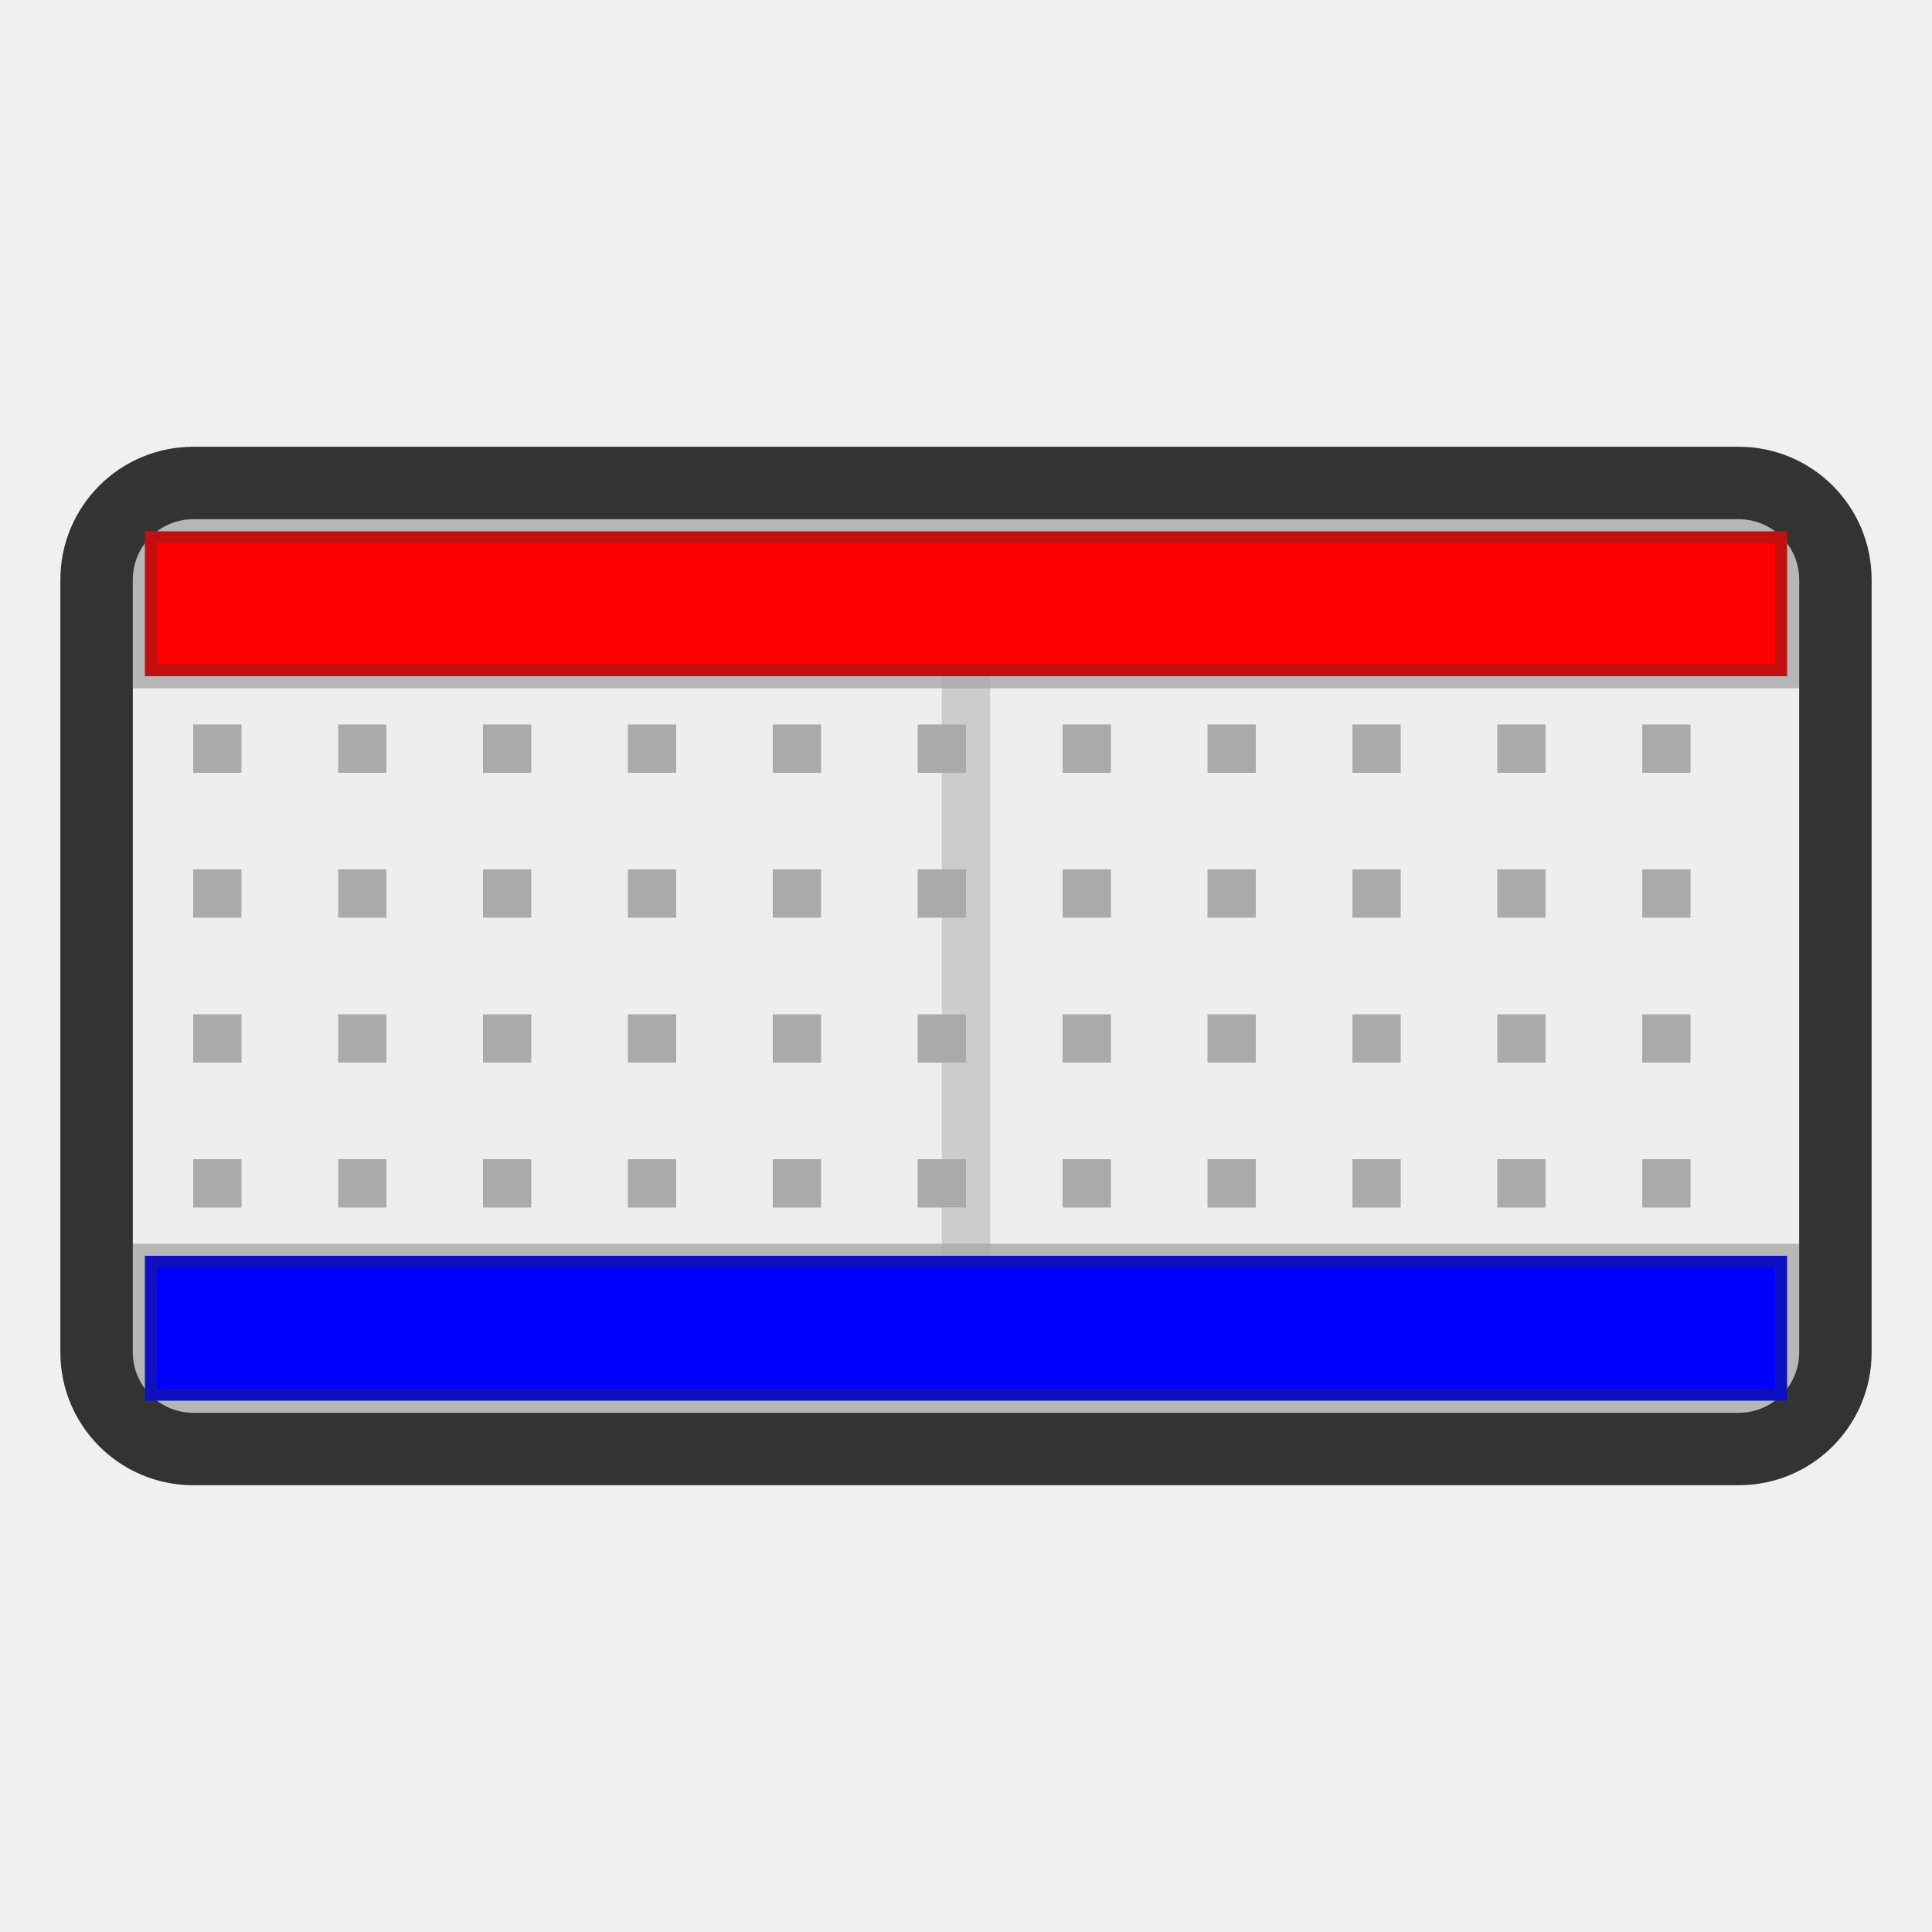
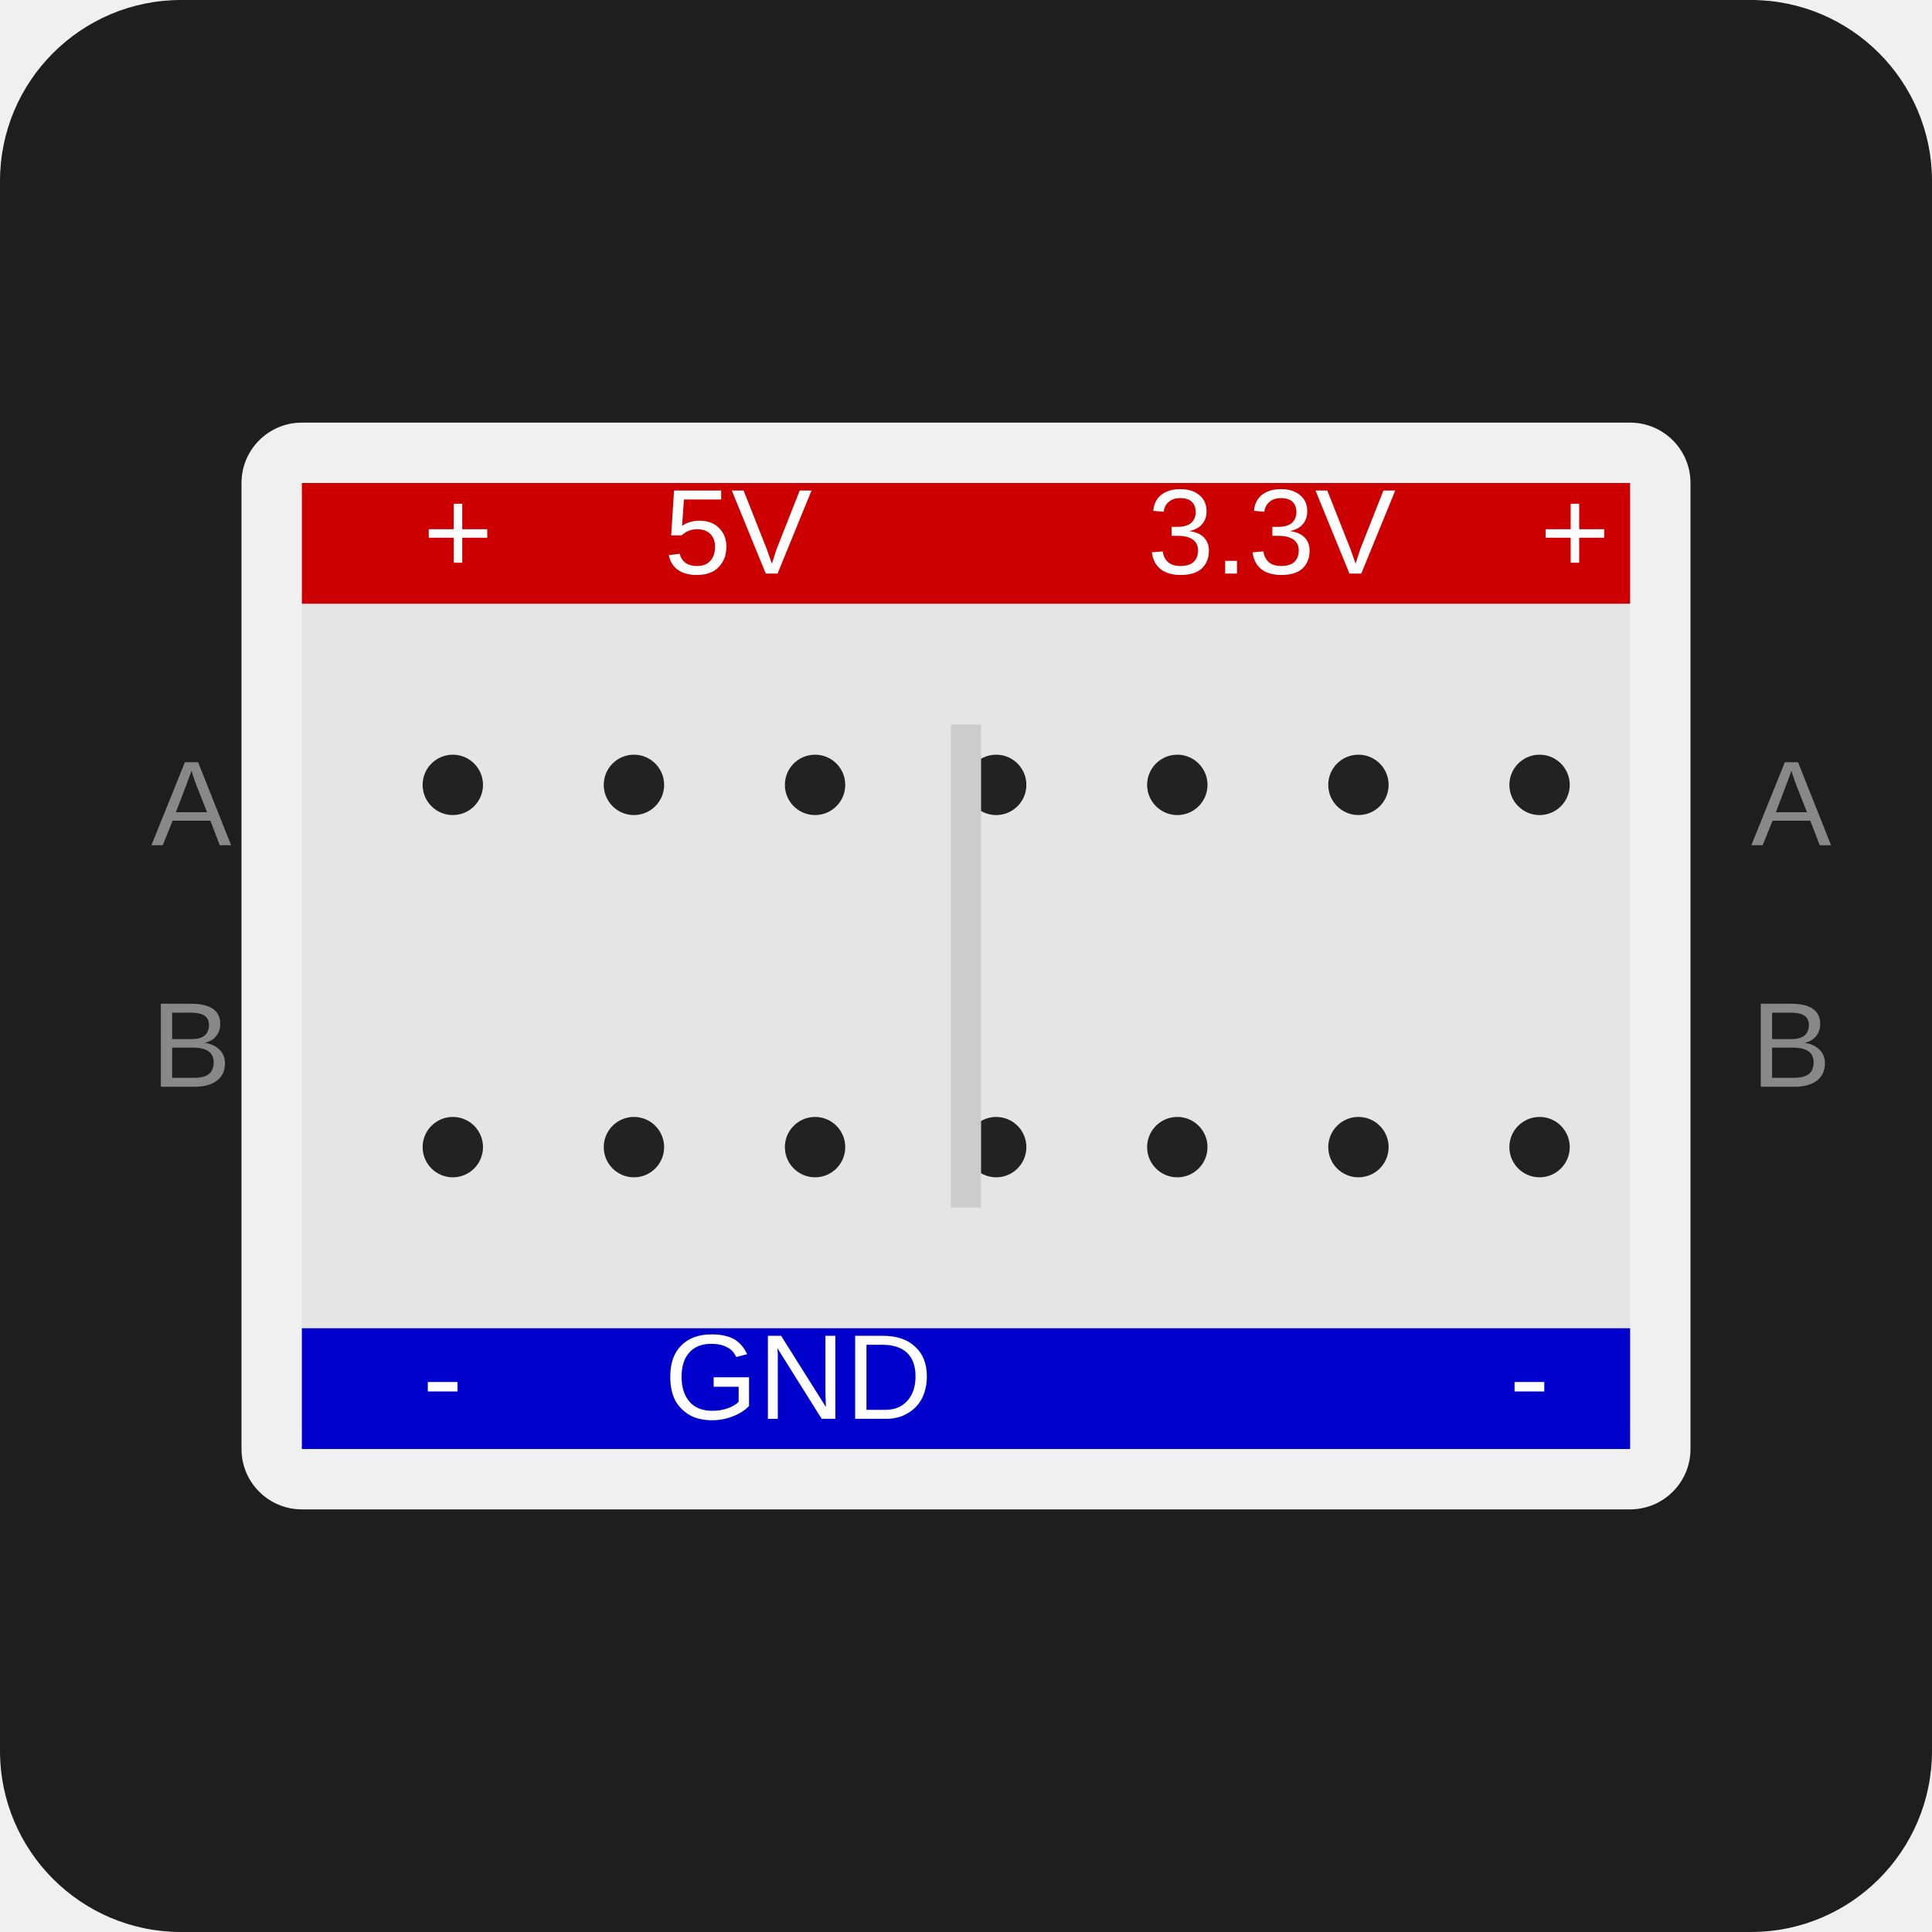
- <svg xmlns="http://www.w3.org/2000/svg" viewBox="0 0 40 40" width="40" height="40">
-   <rect x="2" y="10" width="36" height="20" rx="2" ry="2" fill="#eee" stroke="#333" stroke-width="1.5" />
-   <rect x="3" y="11" width="34" height="3" fill="#f00" stroke="#333" stroke-width="0.5" stroke-opacity="0.3" />
-   <rect x="3" y="26" width="34" height="3" fill="#00f" stroke="#333" stroke-width="0.5" stroke-opacity="0.3" />
-   <rect x="4" y="15" width="1" height="1" fill="#aaa" />
-   <rect x="7" y="15" width="1" height="1" fill="#aaa" />
-   <rect x="10" y="15" width="1" height="1" fill="#aaa" />
-   <rect x="13" y="15" width="1" height="1" fill="#aaa" />
-   <rect x="16" y="15" width="1" height="1" fill="#aaa" />
-   <rect x="19" y="15" width="1" height="1" fill="#aaa" />
-   <rect x="22" y="15" width="1" height="1" fill="#aaa" />
-   <rect x="25" y="15" width="1" height="1" fill="#aaa" />
-   <rect x="28" y="15" width="1" height="1" fill="#aaa" />
-   <rect x="31" y="15" width="1" height="1" fill="#aaa" />
-   <rect x="34" y="15" width="1" height="1" fill="#aaa" />
-   <rect x="4" y="18" width="1" height="1" fill="#aaa" />
-   <rect x="7" y="18" width="1" height="1" fill="#aaa" />
-   <rect x="10" y="18" width="1" height="1" fill="#aaa" />
-   <rect x="13" y="18" width="1" height="1" fill="#aaa" />
-   <rect x="16" y="18" width="1" height="1" fill="#aaa" />
-   <rect x="19" y="18" width="1" height="1" fill="#aaa" />
-   <rect x="22" y="18" width="1" height="1" fill="#aaa" />
-   <rect x="25" y="18" width="1" height="1" fill="#aaa" />
-   <rect x="28" y="18" width="1" height="1" fill="#aaa" />
-   <rect x="31" y="18" width="1" height="1" fill="#aaa" />
-   <rect x="34" y="18" width="1" height="1" fill="#aaa" />
-   <rect x="4" y="21" width="1" height="1" fill="#aaa" />
-   <rect x="7" y="21" width="1" height="1" fill="#aaa" />
-   <rect x="10" y="21" width="1" height="1" fill="#aaa" />
-   <rect x="13" y="21" width="1" height="1" fill="#aaa" />
-   <rect x="16" y="21" width="1" height="1" fill="#aaa" />
-   <rect x="19" y="21" width="1" height="1" fill="#aaa" />
-   <rect x="22" y="21" width="1" height="1" fill="#aaa" />
-   <rect x="25" y="21" width="1" height="1" fill="#aaa" />
-   <rect x="28" y="21" width="1" height="1" fill="#aaa" />
-   <rect x="31" y="21" width="1" height="1" fill="#aaa" />
-   <rect x="34" y="21" width="1" height="1" fill="#aaa" />
-   <rect x="4" y="24" width="1" height="1" fill="#aaa" />
-   <rect x="7" y="24" width="1" height="1" fill="#aaa" />
-   <rect x="10" y="24" width="1" height="1" fill="#aaa" />
-   <rect x="13" y="24" width="1" height="1" fill="#aaa" />
-   <rect x="16" y="24" width="1" height="1" fill="#aaa" />
-   <rect x="19" y="24" width="1" height="1" fill="#aaa" />
-   <rect x="22" y="24" width="1" height="1" fill="#aaa" />
-   <rect x="25" y="24" width="1" height="1" fill="#aaa" />
-   <rect x="28" y="24" width="1" height="1" fill="#aaa" />
-   <rect x="31" y="24" width="1" height="1" fill="#aaa" />
-   <rect x="34" y="24" width="1" height="1" fill="#aaa" />
-   <rect x="19.5" y="14" width="1" height="12" fill="#aaa" opacity="0.5" />
+ <svg xmlns="http://www.w3.org/2000/svg" viewBox="0 0 64 64" width="64" height="64">
+   <rect x="0" y="0" width="64" height="64" fill="#1e1e1e" rx="6" ry="6" />
+   <rect x="8" y="14" width="48" height="36" fill="#f0f0f0" rx="2" ry="2" />
+   <rect x="10" y="16" width="44" height="32" fill="#e5e5e5" rx="1" ry="1" />
+   <rect x="10" y="16" width="44" height="4" fill="#cc0000" />
+   <rect x="10" y="44" width="44" height="4" fill="#0000cc" />
+   <text x="5" y="28" font-family="Arial" font-size="4" fill="#888">A</text>
+   <text x="5" y="36" font-family="Arial" font-size="4" fill="#888">B</text>
+   <text x="58" y="28" font-family="Arial" font-size="4" fill="#888">A</text>
+   <text x="58" y="36" font-family="Arial" font-size="4" fill="#888">B</text>
+   <circle cx="15" cy="26" r="1" fill="#222" />
+   <circle cx="21" cy="26" r="1" fill="#222" />
+   <circle cx="27" cy="26" r="1" fill="#222" />
+   <circle cx="33" cy="26" r="1" fill="#222" />
+   <circle cx="39" cy="26" r="1" fill="#222" />
+   <circle cx="45" cy="26" r="1" fill="#222" />
+   <circle cx="51" cy="26" r="1" fill="#222" />
+   <circle cx="15" cy="38" r="1" fill="#222" />
+   <circle cx="21" cy="38" r="1" fill="#222" />
+   <circle cx="27" cy="38" r="1" fill="#222" />
+   <circle cx="33" cy="38" r="1" fill="#222" />
+   <circle cx="39" cy="38" r="1" fill="#222" />
+   <circle cx="45" cy="38" r="1" fill="#222" />
+   <circle cx="51" cy="38" r="1" fill="#222" />
+   <text x="14" y="19" font-family="Arial" font-size="4" fill="#fff">+</text>
+   <text x="22" y="19" font-family="Arial" font-size="4" fill="#fff">5V</text>
+   <text x="38" y="19" font-family="Arial" font-size="4" fill="#fff">3.3V</text>
+   <text x="51" y="19" font-family="Arial" font-size="4" fill="#fff">+</text>
+   <text x="14" y="47" font-family="Arial" font-size="4" fill="#fff">-</text>
+   <text x="22" y="47" font-family="Arial" font-size="4" fill="#fff">GND</text>
+   <text x="50" y="47" font-family="Arial" font-size="4" fill="#fff">-</text>
+   <rect x="31.5" y="24" width="1" height="16" fill="#ccc" />
</svg>
